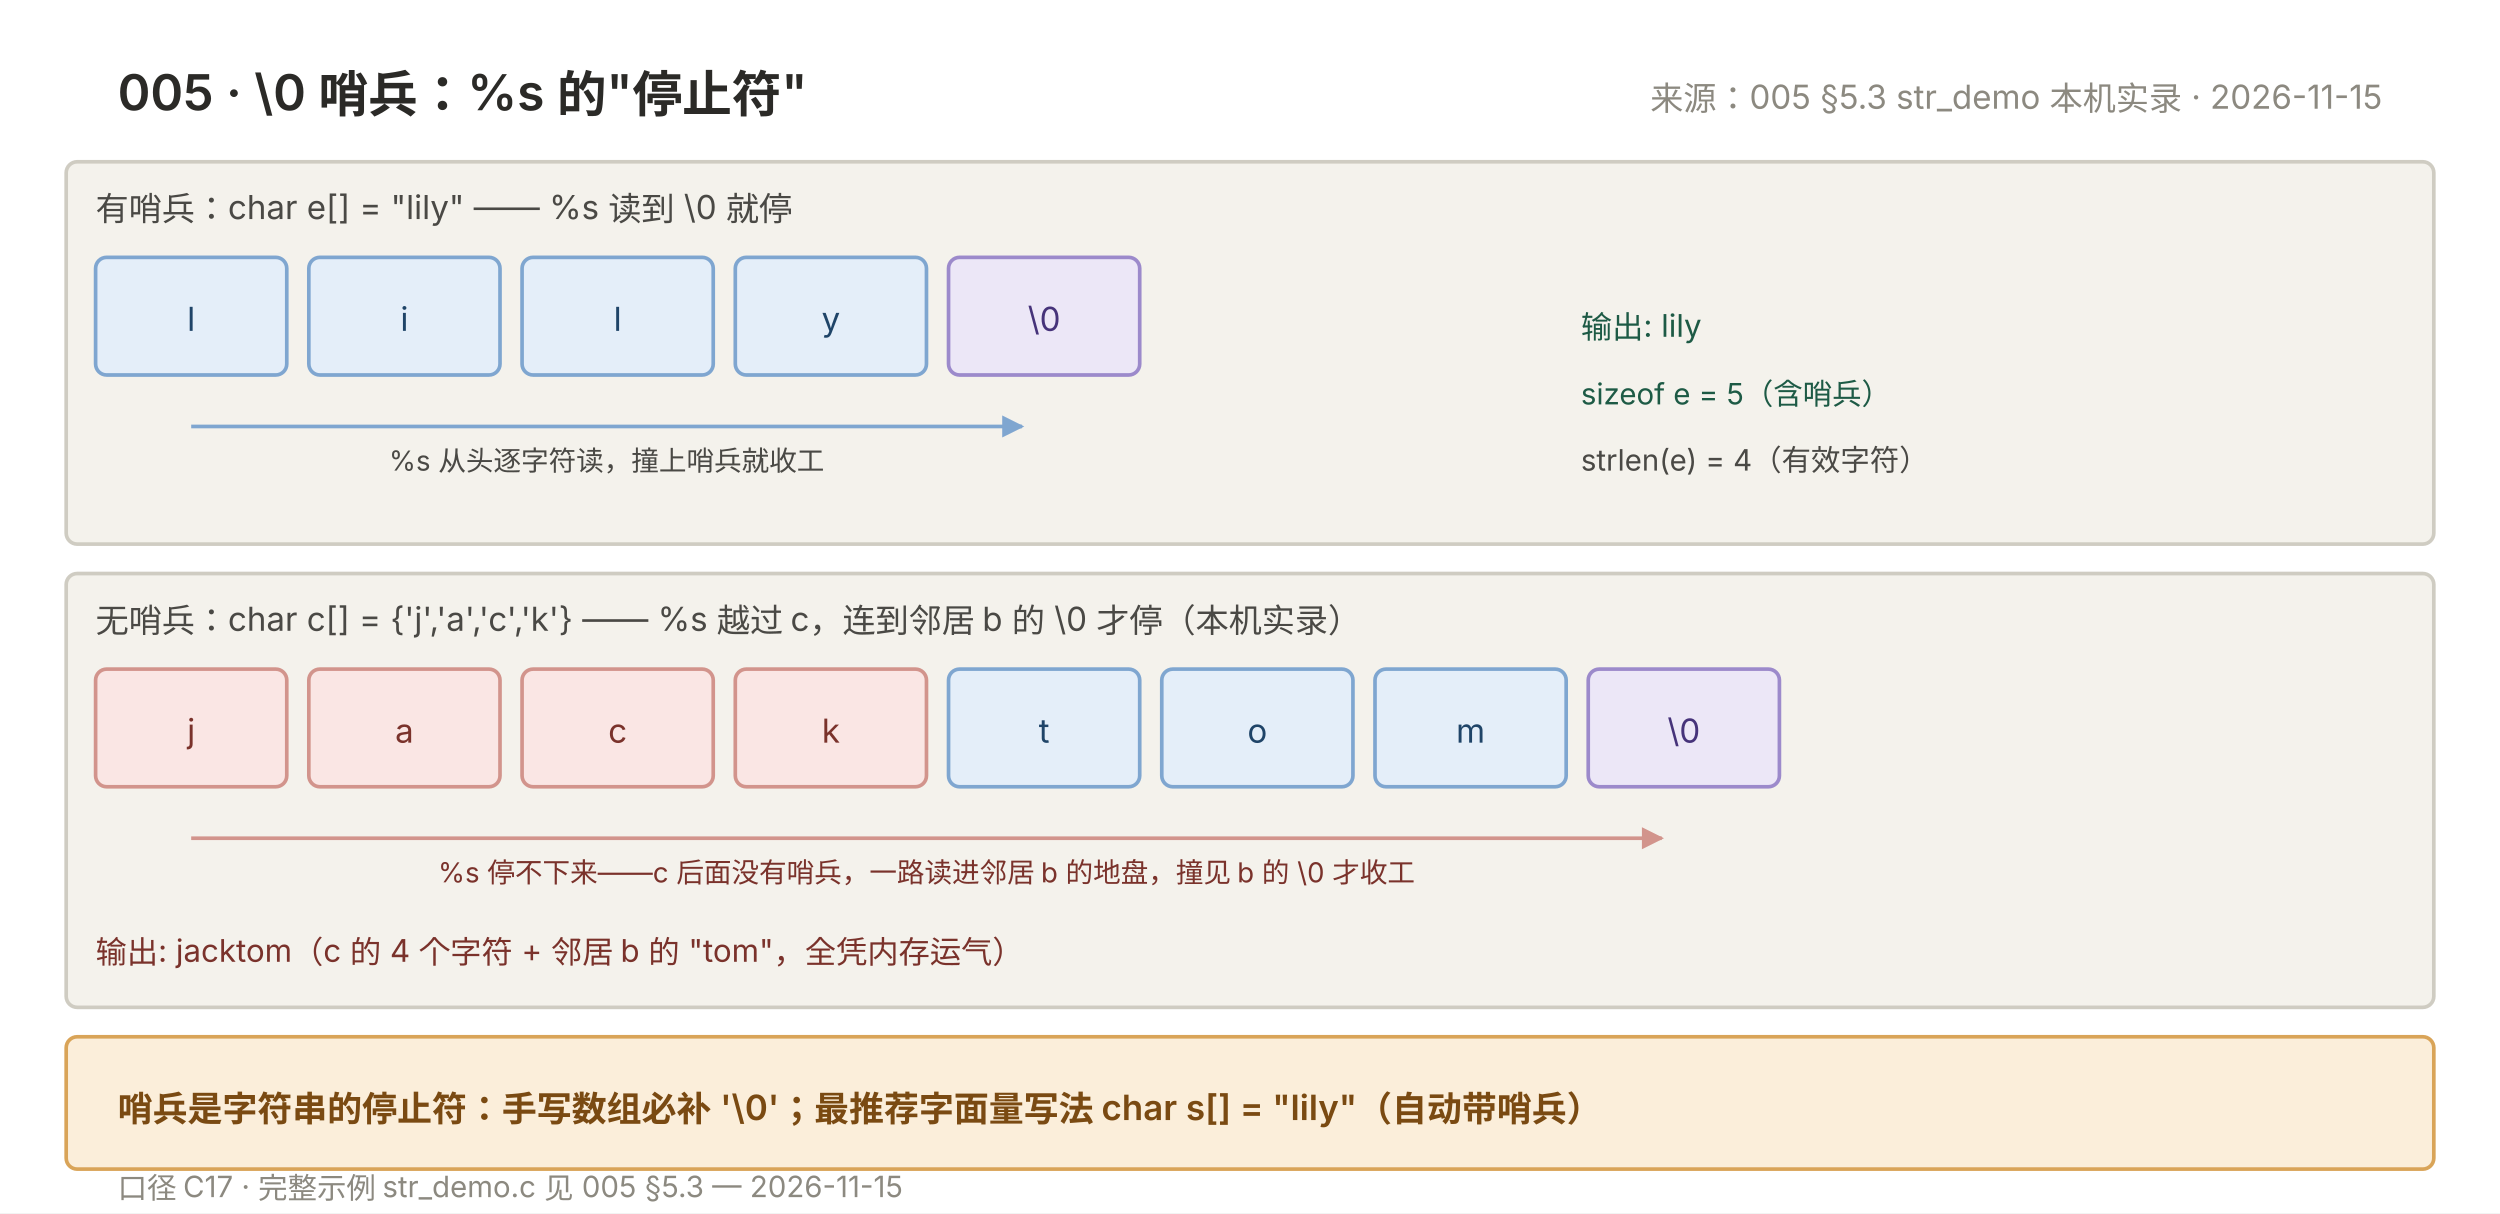
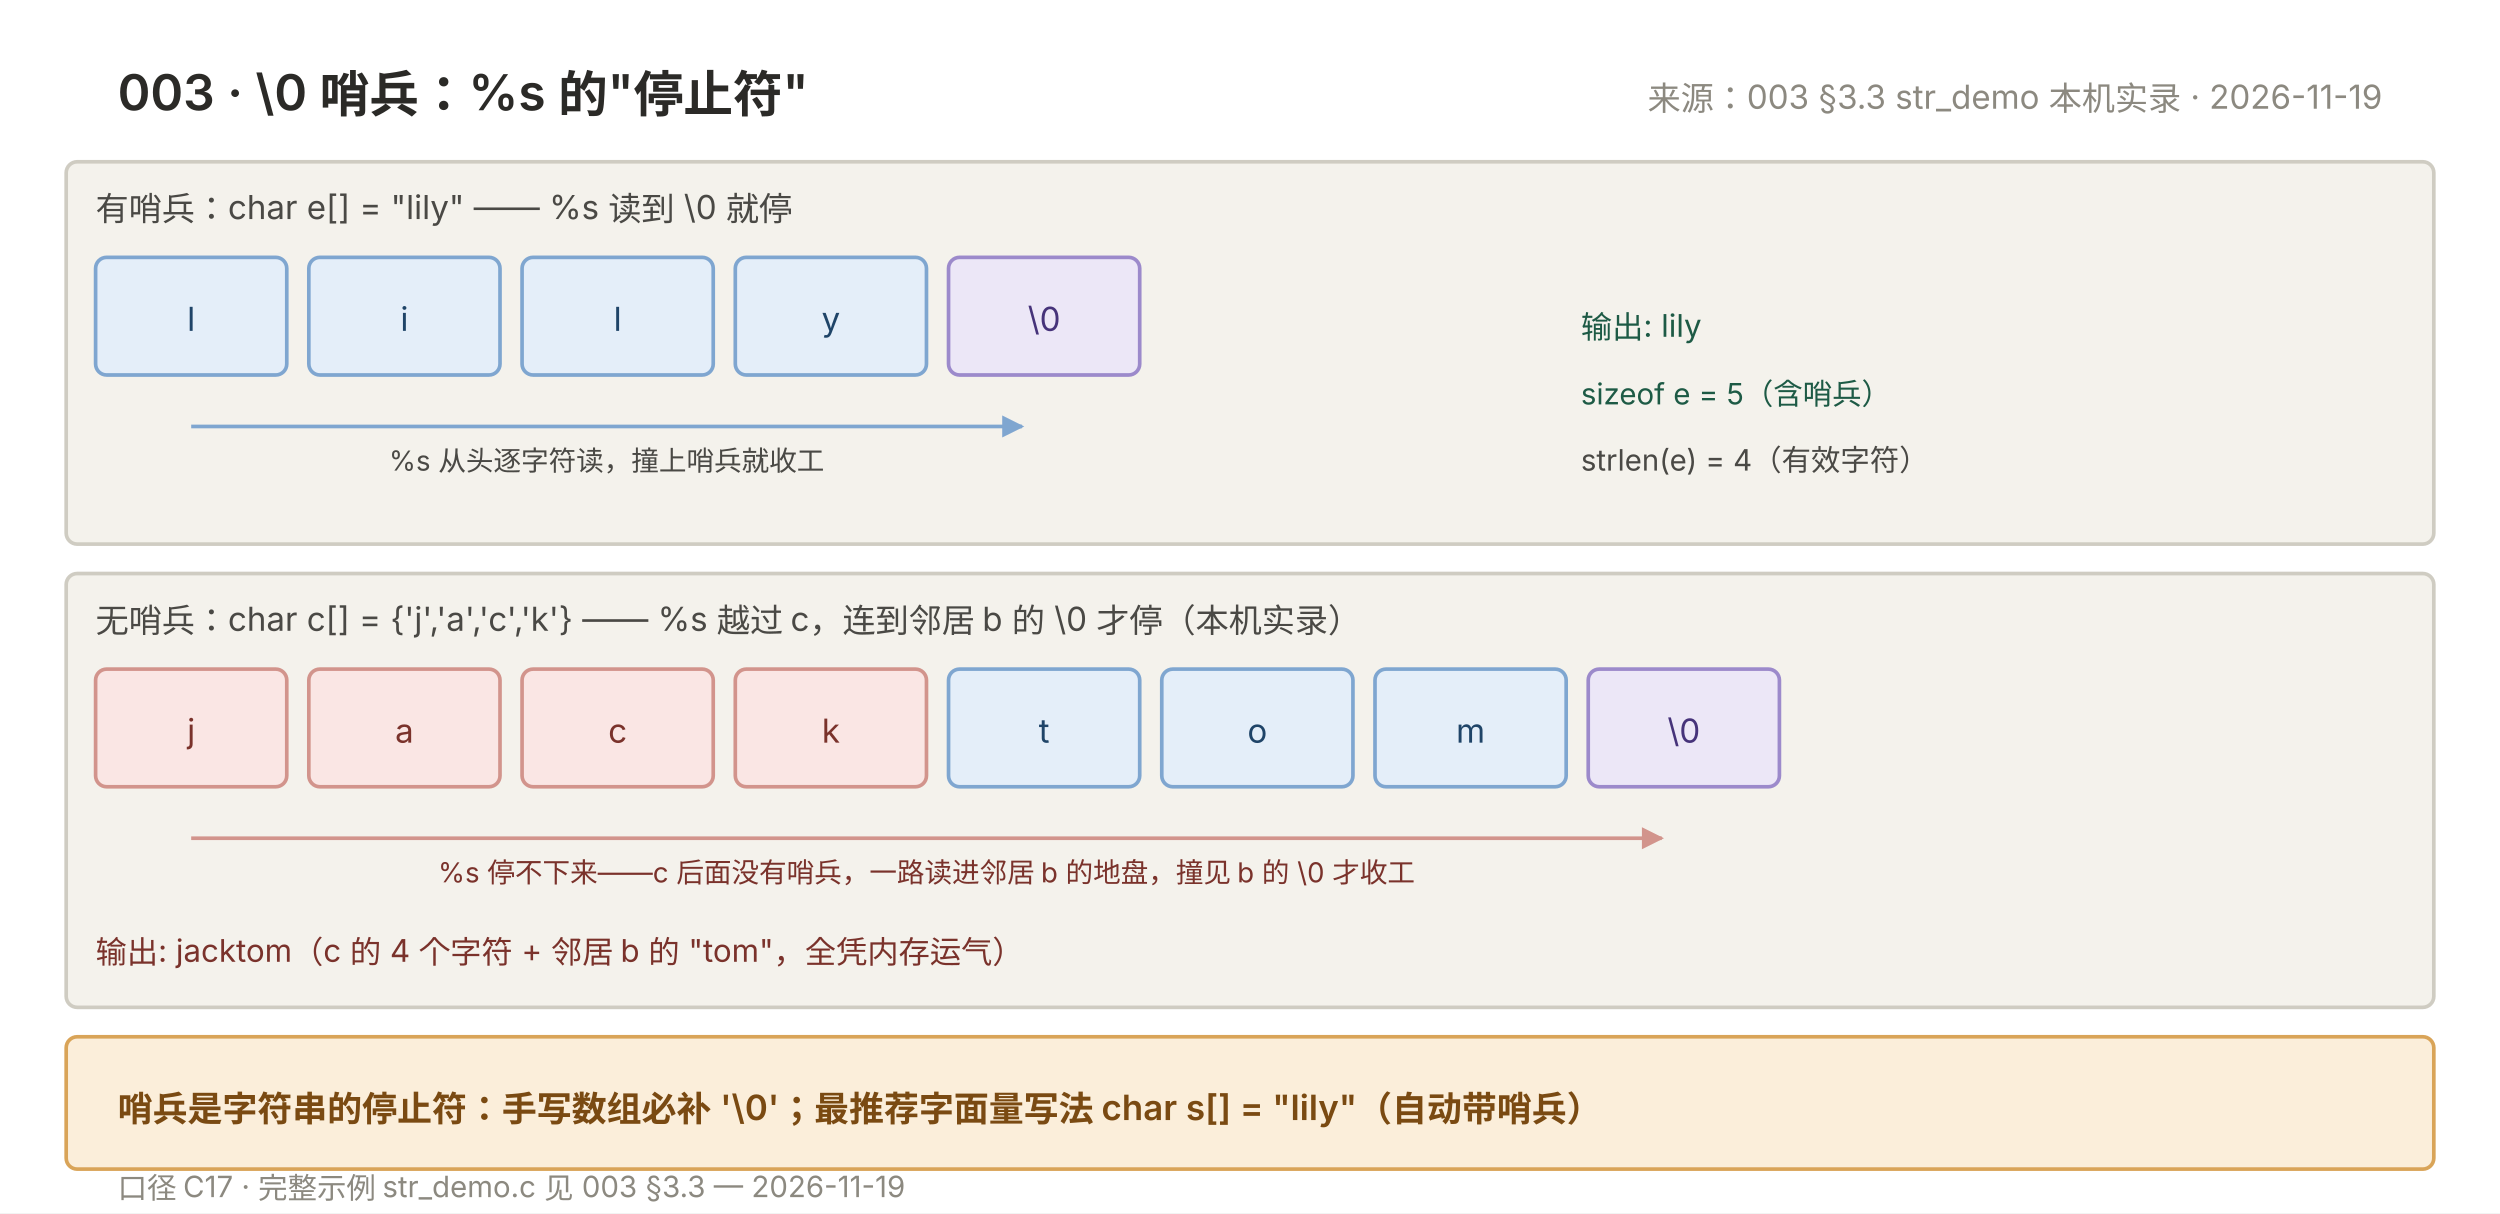
<svg xmlns="http://www.w3.org/2000/svg" width="1200" height="582.35" viewBox="0 0 680 330" font-family="-apple-system, 'Segoe UI', 'Microsoft YaHei', 'PingFang SC', sans-serif">
  <rect x="0" y="0" width="680" height="330" fill="#FFFFFF" />
  <defs>
-     <marker id="a5Blue" viewBox="0 0 10 10" refX="9" refY="5" markerWidth="6" markerHeight="6" orient="auto-start-reverse">
+     <marker id="a3Blue" viewBox="0 0 10 10" refX="9" refY="5" markerWidth="6" markerHeight="6" orient="auto-start-reverse">
      <path d="M0,0 L10,5 L0,10 z" fill="#7FA6D0" />
    </marker>
-     <marker id="a5Red" viewBox="0 0 10 10" refX="9" refY="5" markerWidth="6" markerHeight="6" orient="auto-start-reverse">
+     <marker id="a3Red" viewBox="0 0 10 10" refX="9" refY="5" markerWidth="6" markerHeight="6" orient="auto-start-reverse">
      <path d="M0,0 L10,5 L0,10 z" fill="#D2948C" />
    </marker>
  </defs>
-   <text x="32" y="30" font-size="13.5" font-weight="600" fill="#2B2A27">005 · \0 哨兵：%s 的"停止符"</text>
-   <text x="648" y="30" font-size="9" fill="#8C8980" text-anchor="end">来源：005 §5.3 str_demo 本机实录 · 2026-11-15</text>
+   <text x="32" y="30" font-size="13.5" font-weight="600" fill="#2B2A27">003 · \0 哨兵：%s 的"停止符"</text>
+   <text x="648" y="30" font-size="9" fill="#8C8980" text-anchor="end">来源：003 §3.3 str_demo 本机实录 · 2026-11-19</text>
  <rect x="18" y="44" width="644" height="104" rx="3" fill="#F4F2EC" stroke="#CFCCC2" />
  <text x="26" y="60" font-size="9" fill="#4A4945">有哨兵：char e[] = "lily" —— %s 读到 \0 就停</text>
  <rect x="26" y="70" width="52" height="32" rx="3" fill="#E4EEF9" stroke="#7FA6D0" />
  <text x="52" y="90" font-size="9" fill="#1F4468" text-anchor="middle">l</text>
  <rect x="84" y="70" width="52" height="32" rx="3" fill="#E4EEF9" stroke="#7FA6D0" />
  <text x="110" y="90" font-size="9" fill="#1F4468" text-anchor="middle">i</text>
  <rect x="142" y="70" width="52" height="32" rx="3" fill="#E4EEF9" stroke="#7FA6D0" />
  <text x="168" y="90" font-size="9" fill="#1F4468" text-anchor="middle">l</text>
  <rect x="200" y="70" width="52" height="32" rx="3" fill="#E4EEF9" stroke="#7FA6D0" />
  <text x="226" y="90" font-size="9" fill="#1F4468" text-anchor="middle">y</text>
  <rect x="258" y="70" width="52" height="32" rx="3" fill="#ECE7F7" stroke="#9C8ACB" />
  <text x="284" y="90" font-size="9" fill="#46337A" text-anchor="middle">\0</text>
-   <line x1="52" y1="116" x2="278" y2="116" stroke="#7FA6D0" marker-end="url(#a5Blue)" />
+   <line x1="52" y1="116" x2="278" y2="116" stroke="#7FA6D0" marker-end="url(#a3Blue)" />
  <text x="165" y="128" font-size="7.5" fill="#4A4945" text-anchor="middle">%s 从头逐字符读，撞上哨兵就收工</text>
  <text x="430" y="92" font-size="8.5" fill="#1D5A45">输出: lily</text>
  <text x="430" y="110" font-size="8" fill="#1D5A45">sizeof e = 5（含哨兵）</text>
  <text x="430" y="128" font-size="8" fill="#4A4945">strlen(e) = 4（有效字符）</text>
  <rect x="18" y="156" width="644" height="118" rx="3" fill="#F4F2EC" stroke="#CFCCC2" />
  <text x="26" y="172" font-size="9" fill="#4A4945">无哨兵：char c[] = {'j','a','c','k'} —— %s 越过 c，连到邻居 b 的 \0 才停（本机实录）</text>
  <rect x="26" y="182" width="52" height="32" rx="3" fill="#FAE6E4" stroke="#D2948C" />
  <text x="52" y="202" font-size="9" fill="#7A322B" text-anchor="middle">j</text>
  <rect x="84" y="182" width="52" height="32" rx="3" fill="#FAE6E4" stroke="#D2948C" />
  <text x="110" y="202" font-size="9" fill="#7A322B" text-anchor="middle">a</text>
  <rect x="142" y="182" width="52" height="32" rx="3" fill="#FAE6E4" stroke="#D2948C" />
  <text x="168" y="202" font-size="9" fill="#7A322B" text-anchor="middle">c</text>
  <rect x="200" y="182" width="52" height="32" rx="3" fill="#FAE6E4" stroke="#D2948C" />
  <text x="226" y="202" font-size="9" fill="#7A322B" text-anchor="middle">k</text>
  <rect x="258" y="182" width="52" height="32" rx="3" fill="#E4EEF9" stroke="#7FA6D0" />
  <text x="284" y="202" font-size="9" fill="#1F4468" text-anchor="middle">t</text>
  <rect x="316" y="182" width="52" height="32" rx="3" fill="#E4EEF9" stroke="#7FA6D0" />
  <text x="342" y="202" font-size="9" fill="#1F4468" text-anchor="middle">o</text>
  <rect x="374" y="182" width="52" height="32" rx="3" fill="#E4EEF9" stroke="#7FA6D0" />
  <text x="400" y="202" font-size="9" fill="#1F4468" text-anchor="middle">m</text>
  <rect x="432" y="182" width="52" height="32" rx="3" fill="#ECE7F7" stroke="#9C8ACB" />
  <text x="458" y="202" font-size="9" fill="#46337A" text-anchor="middle">\0</text>
-   <line x1="52" y1="228" x2="452" y2="228" stroke="#D2948C" marker-end="url(#a5Red)" />
+   <line x1="52" y1="228" x2="452" y2="228" stroke="#D2948C" marker-end="url(#a3Red)" />
  <text x="252" y="240" font-size="7.5" fill="#7A322B" text-anchor="middle">%s 停不下来——c 后面没有哨兵，一路读进邻居 b 的地盘，撞见 b 的 \0 才收工</text>
  <text x="26" y="262" font-size="8.5" fill="#7A322B">输出: jacktom（c 的 4 个字符 + 邻居 b 的 "tom"，全凭内存运气）</text>
  <rect x="18" y="282" width="644" height="36" rx="3" fill="#FBEEDA" stroke="#D9A458" />
  <text x="32" y="305" font-size="9.5" font-weight="600" fill="#7A4A12">哨兵是字符串的停止符：手写数组必补 '\0'；最推荐字面量写法 char s[] = "lily"（自动带哨兵）</text>
-   <text x="32" y="326" font-size="8" fill="#8C8980">口径 C17 · 完整示例 str_demo.c 见 005 §5.3 — 2026-11-15</text>
+   <text x="32" y="326" font-size="8" fill="#8C8980">口径 C17 · 完整示例 str_demo.c 见 003 §3.3 — 2026-11-19</text>
</svg>
